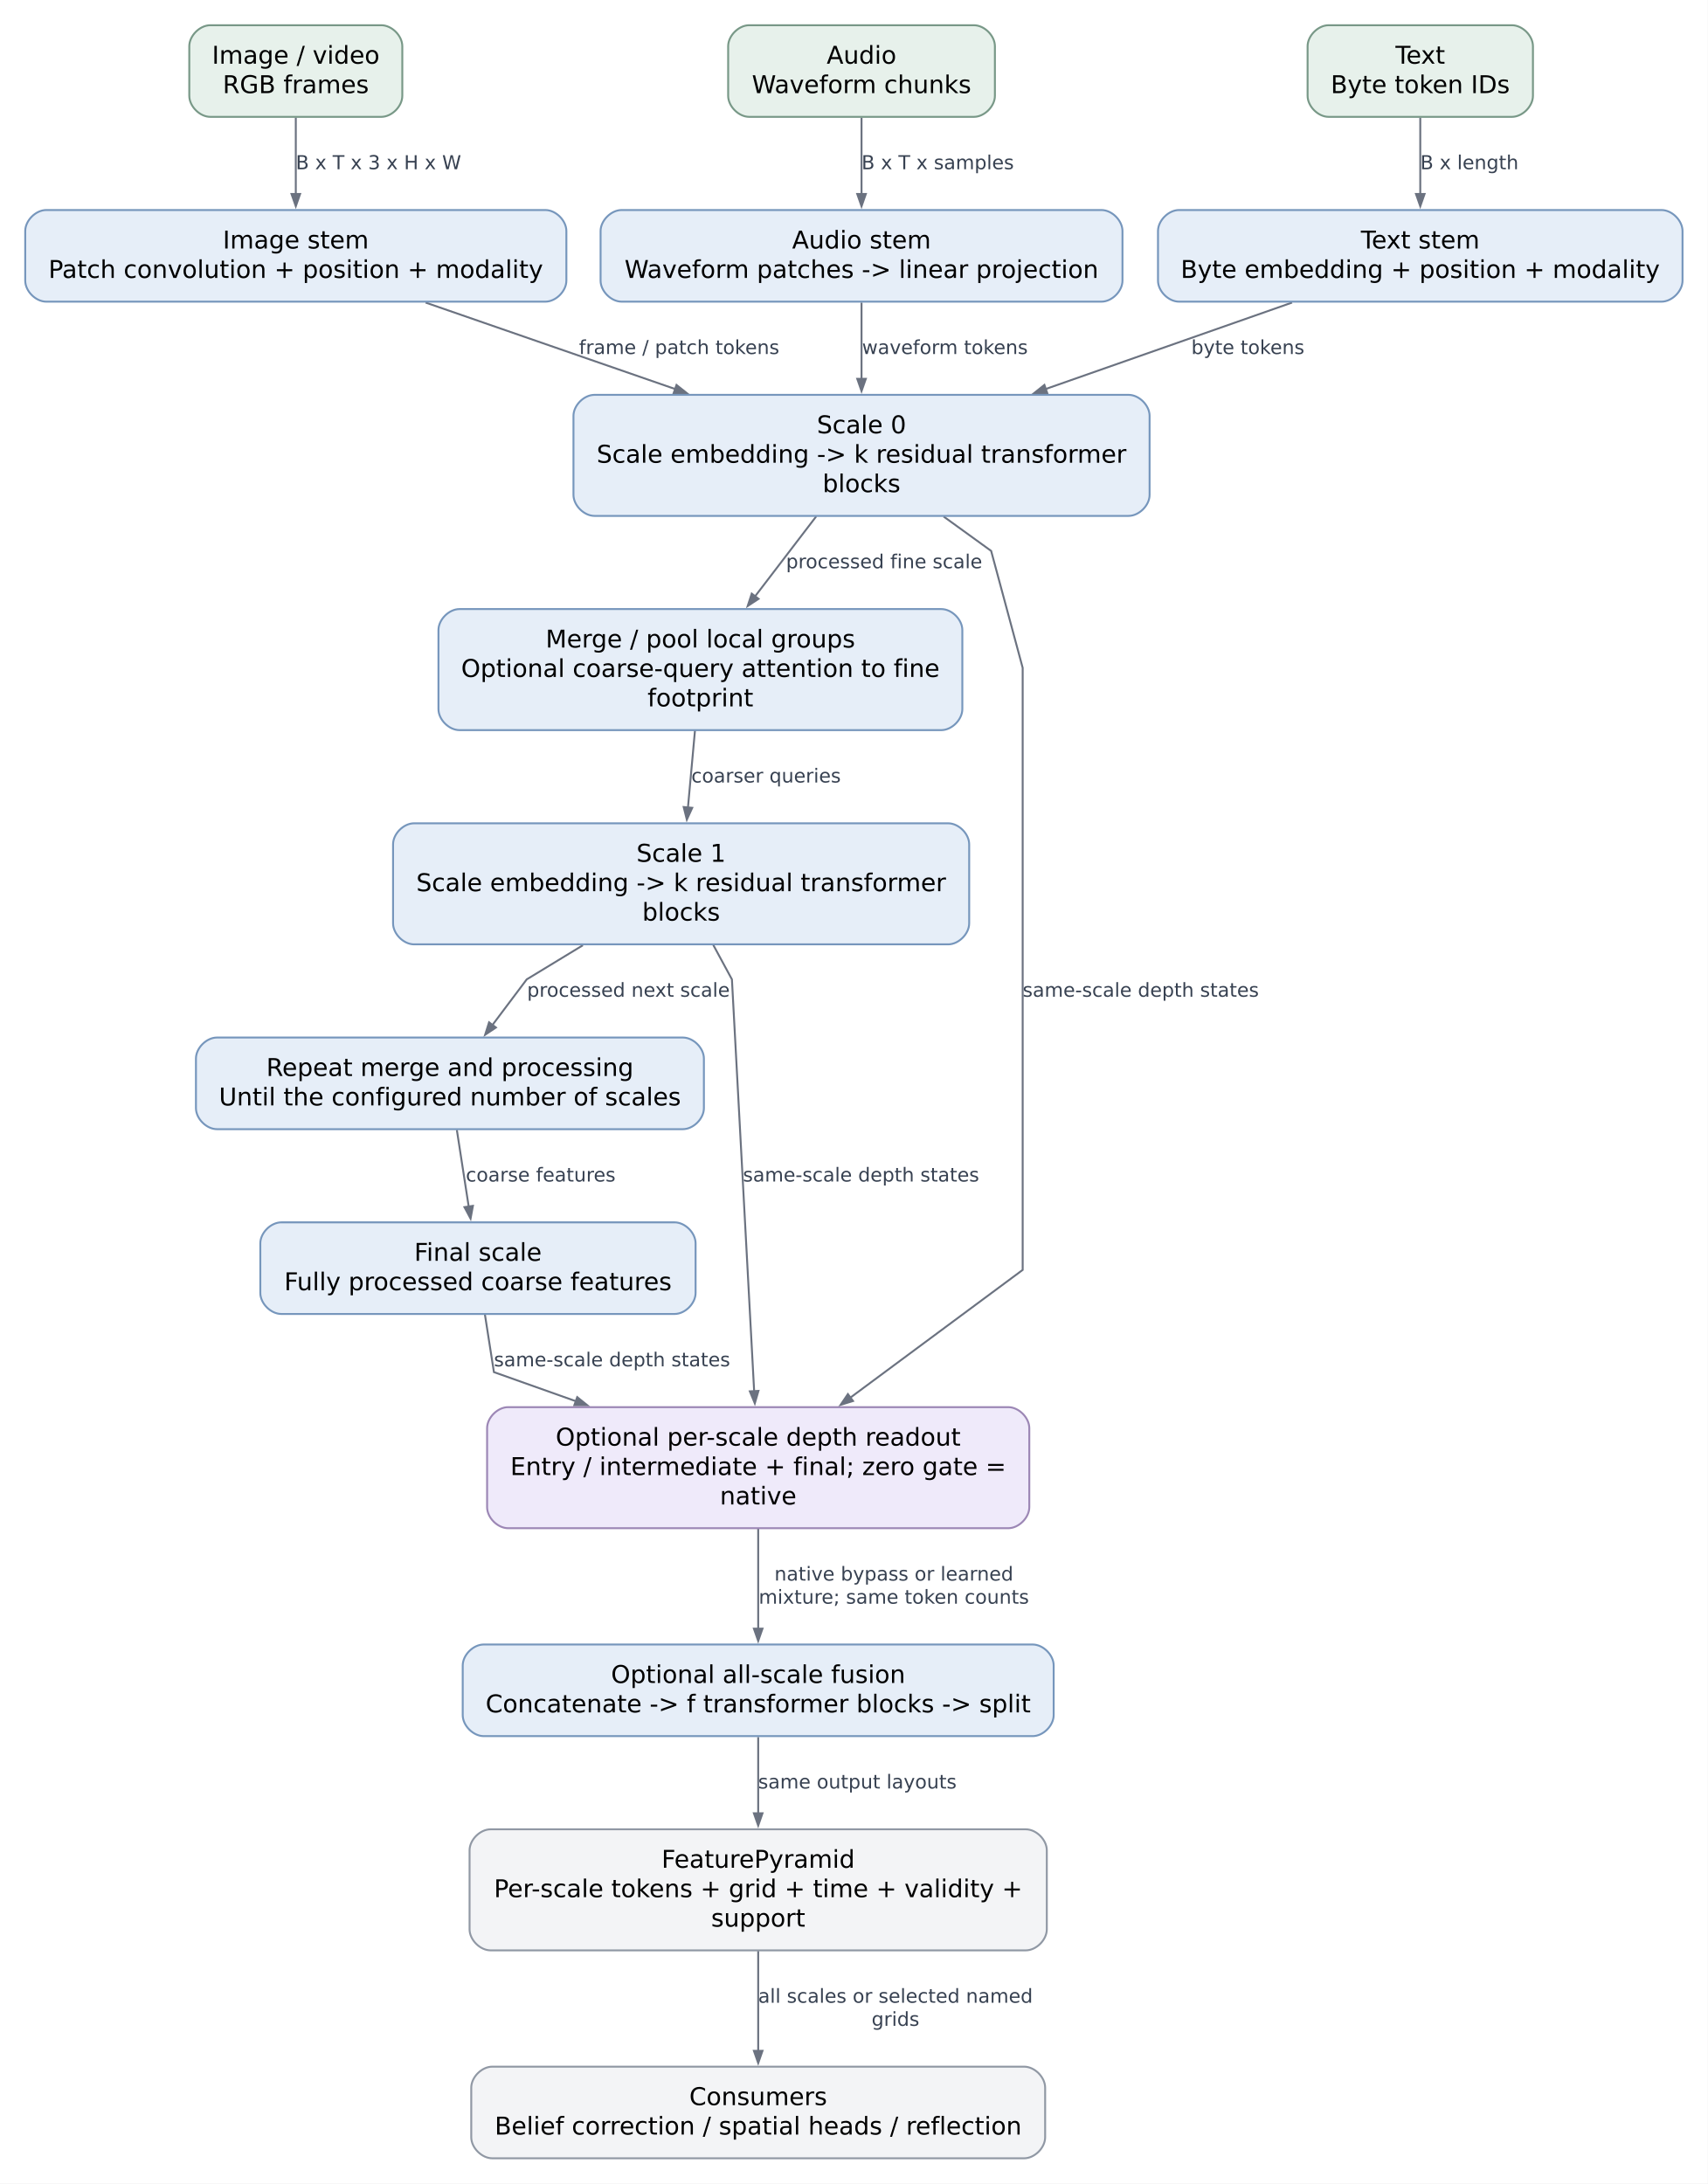
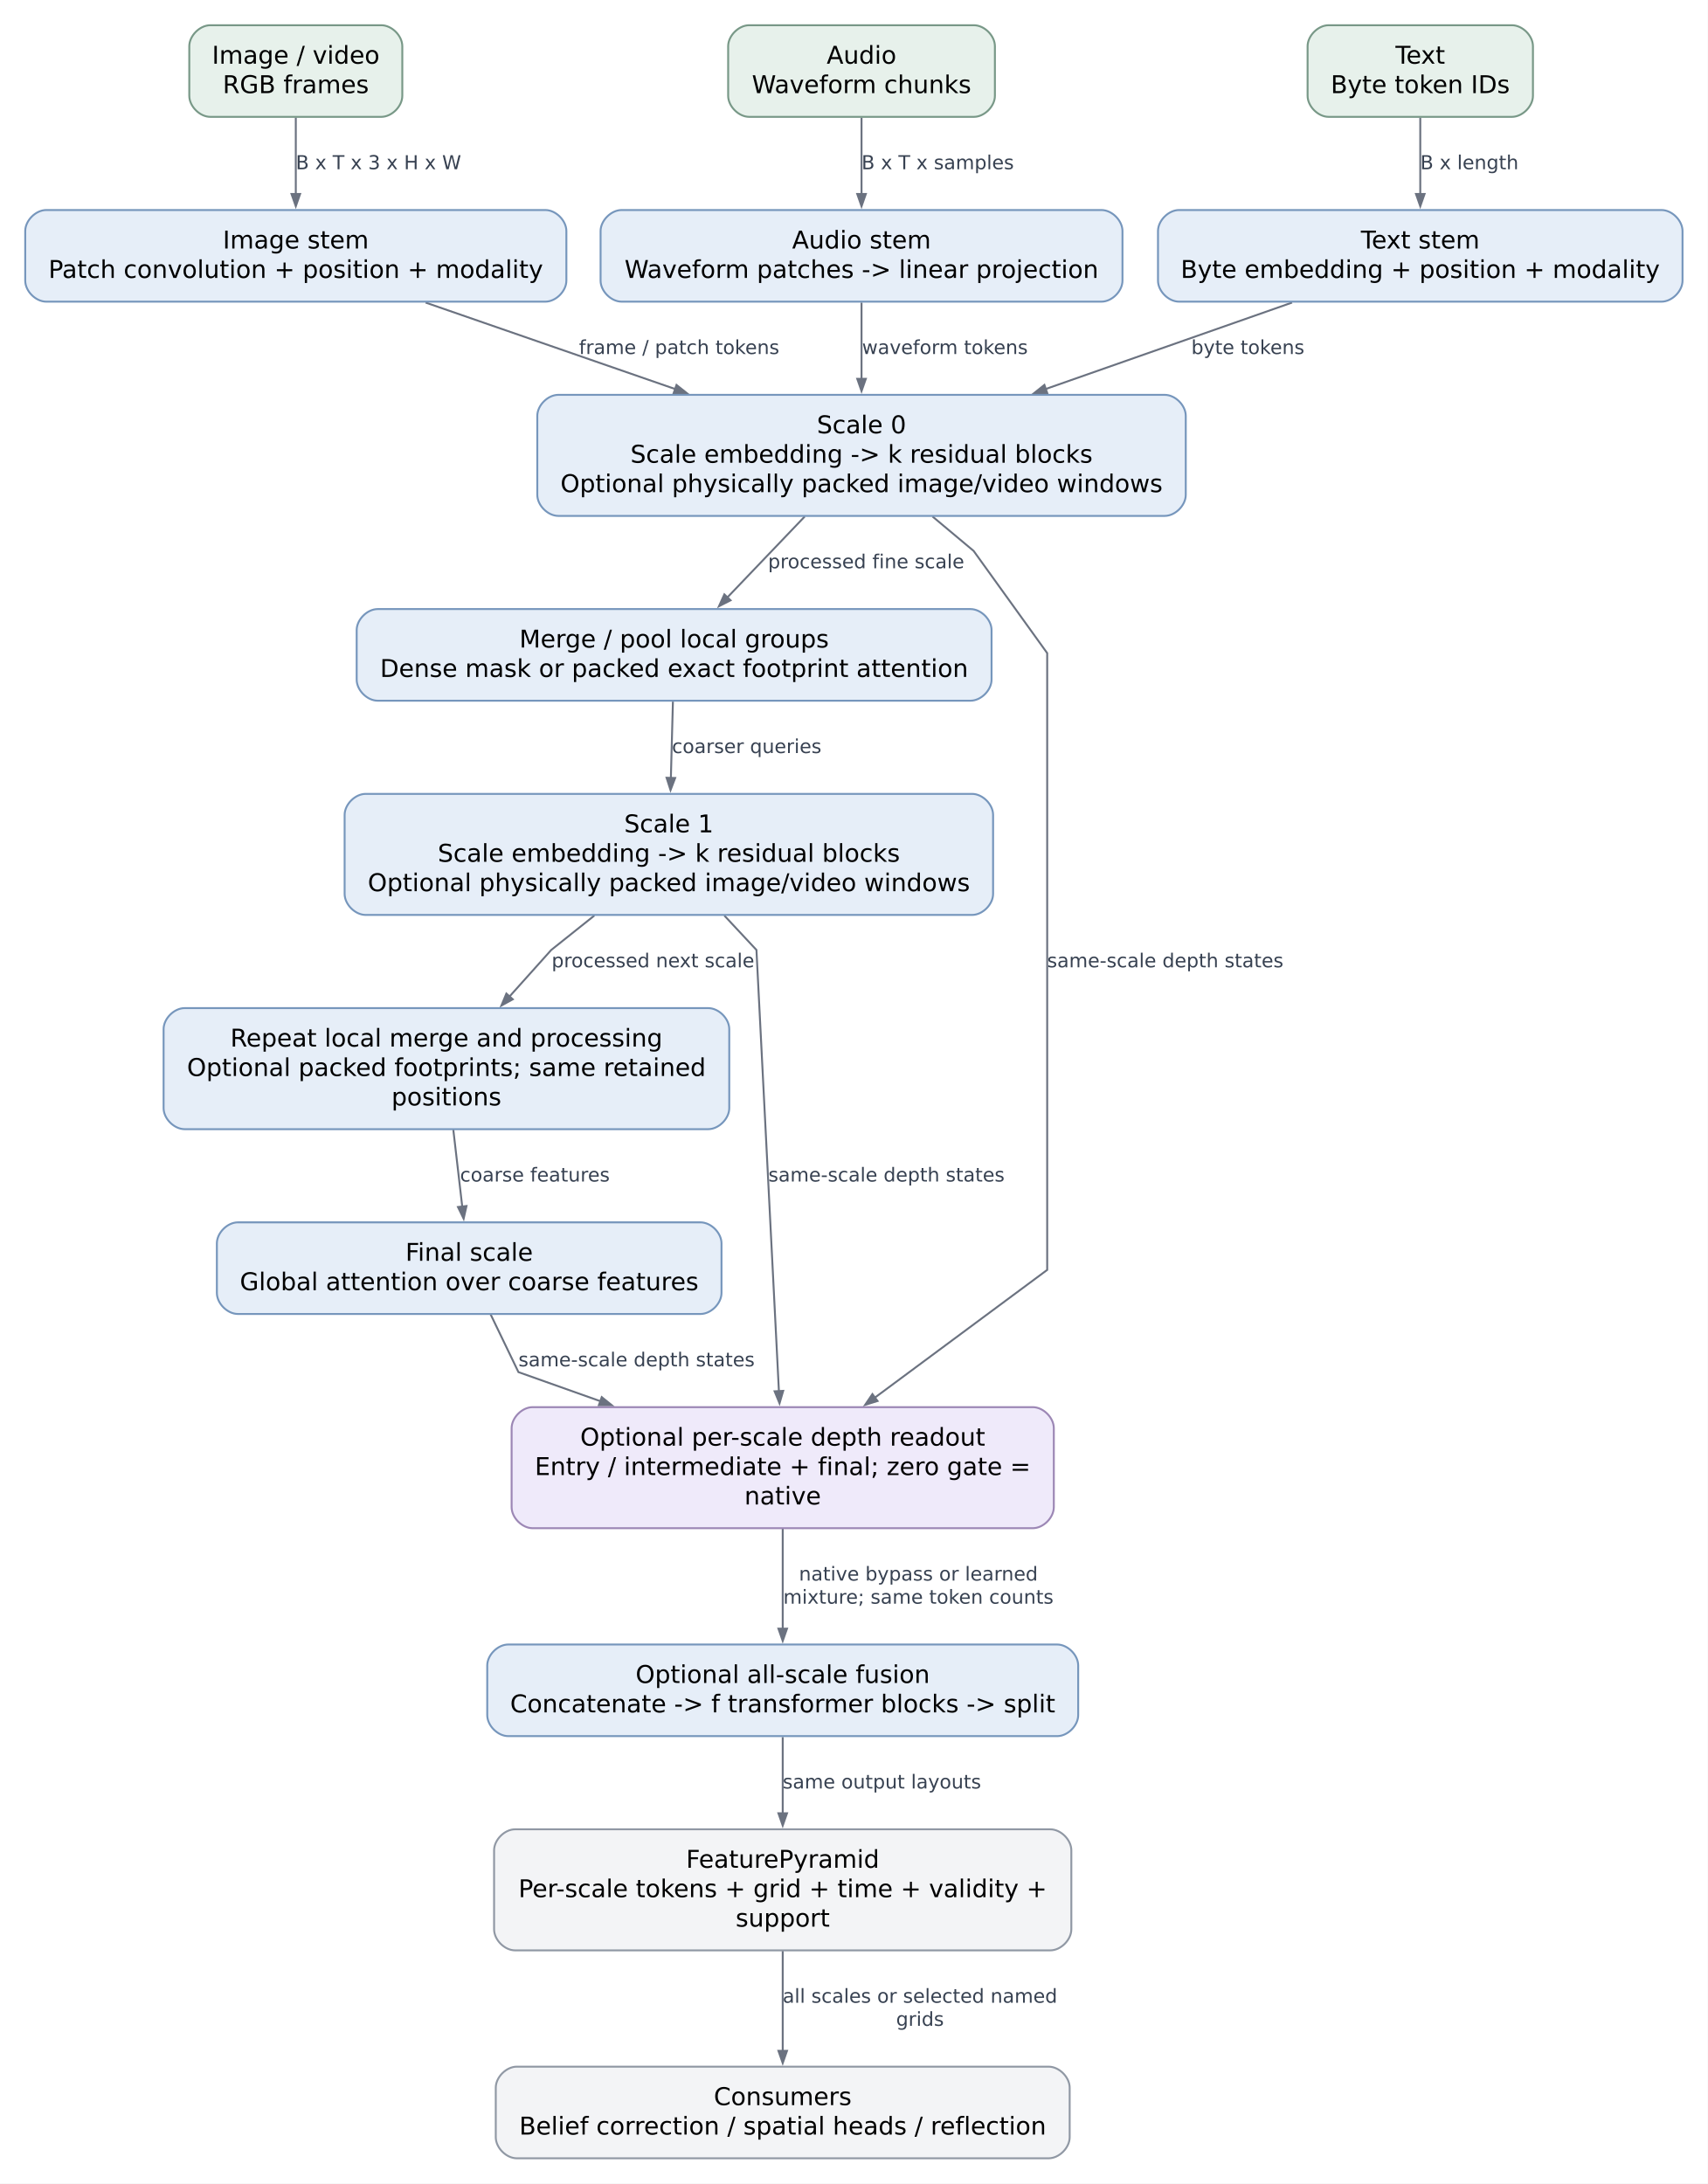
<svg xmlns="http://www.w3.org/2000/svg" width="975pt" height="1247pt" viewBox="0.00 0.00 975.00 1247.00">
  <g id="02-encoders-graph0" class="graph" transform="scale(1 1) rotate(0) translate(14.4 1232.32)">
    <polygon fill="white" stroke="none" points="-14.4,14.4 -14.4,-1232.32 960.61,-1232.32 960.61,14.4 -14.4,14.4" />
    <g id="02-encoders-edge1" class="edge">
      <path fill="none" stroke="#6b7280" stroke-width="1.1" d="M154.48,-1165.17C154.48,-1151.98 154.48,-1135.72 154.48,-1121.46" />
      <polygon fill="#6b7280" stroke="#6b7280" stroke-width="1.1" points="156.93,-1121.56 154.48,-1114.56 152.03,-1121.56 156.93,-1121.56" />
      <text xml:space="preserve" text-anchor="middle" x="201.69" y="-1135.7" font-family="DejaVu Sans" font-size="11.00" fill="#374151">B x T x 3 x H x W</text>
    </g>
    <g id="02-encoders-edge2" class="edge">
      <path fill="none" stroke="#6b7280" stroke-width="1.1" d="M477.48,-1165.17C477.48,-1151.98 477.48,-1135.72 477.48,-1121.46" />
      <polygon fill="#6b7280" stroke="#6b7280" stroke-width="1.1" points="479.93,-1121.56 477.48,-1114.56 475.03,-1121.56 479.93,-1121.56" />
      <text xml:space="preserve" text-anchor="middle" x="520.98" y="-1135.7" font-family="DejaVu Sans" font-size="11.00" fill="#374151">B x T x samples</text>
    </g>
    <g id="02-encoders-edge3" class="edge">
      <path fill="none" stroke="#6b7280" stroke-width="1.1" d="M796.48,-1165.17C796.48,-1151.98 796.48,-1135.72 796.48,-1121.46" />
      <polygon fill="#6b7280" stroke="#6b7280" stroke-width="1.1" points="798.93,-1121.56 796.48,-1114.56 794.03,-1121.56 798.93,-1121.56" />
      <text xml:space="preserve" text-anchor="middle" x="824.53" y="-1135.7" font-family="DejaVu Sans" font-size="11.00" fill="#374151">B x length</text>
    </g>
    <g id="02-encoders-edge4" class="edge">
      <path fill="none" stroke="#6b7280" stroke-width="1.1" d="M228.58,-1059.56C270.84,-1044.92 324.51,-1026.32 371.2,-1010.15" />
      <polygon fill="#6b7280" stroke="#6b7280" stroke-width="1.1" points="371.84,-1012.52 377.65,-1007.91 370.23,-1007.89 371.84,-1012.52" />
      <text xml:space="preserve" text-anchor="middle" x="373.35" y="-1030.18" font-family="DejaVu Sans" font-size="11.00" fill="#374151">frame / patch tokens</text>
    </g>
    <g id="02-encoders-edge5" class="edge">
      <path fill="none" stroke="#6b7280" stroke-width="1.1" d="M477.48,-1059.56C477.48,-1046.62 477.48,-1030.57 477.48,-1015.85" />
      <polygon fill="#6b7280" stroke="#6b7280" stroke-width="1.1" points="479.93,-1016.03 477.48,-1009.03 475.03,-1016.03 479.93,-1016.03" />
      <text xml:space="preserve" text-anchor="middle" x="525.1" y="-1030.18" font-family="DejaVu Sans" font-size="11.00" fill="#374151">waveform tokens</text>
    </g>
    <g id="02-encoders-edge6" class="edge">
      <path fill="none" stroke="#6b7280" stroke-width="1.1" d="M723.29,-1059.56C681.56,-1044.92 628.55,-1026.32 582.44,-1010.15" />
      <polygon fill="#6b7280" stroke="#6b7280" stroke-width="1.1" points="583.5,-1007.92 576.09,-1007.92 581.88,-1012.55 583.5,-1007.92" />
      <text xml:space="preserve" text-anchor="middle" x="698.03" y="-1030.18" font-family="DejaVu Sans" font-size="11.00" fill="#374151">byte tokens</text>
    </g>
    <g id="02-encoders-edge7" class="edge">
-       <path fill="none" stroke="#6b7280" stroke-width="1.1" d="M451.61,-937.48C440.73,-923.26 427.98,-906.59 416.6,-891.7" />
-       <polygon fill="#6b7280" stroke="#6b7280" stroke-width="1.1" points="418.68,-890.39 412.49,-886.32 414.79,-893.37 418.68,-890.39" />
-       <text xml:space="preserve" text-anchor="middle" x="490.37" y="-907.86" font-family="DejaVu Sans" font-size="11.00" fill="#374151">processed fine scale</text>
+       <path fill="none" stroke="#6b7280" stroke-width="1.1" d="M445.08,-937.44C430.98,-922.69 414.55,-905.5 400.7,-891.02" />
+       <polygon fill="#6b7280" stroke="#6b7280" stroke-width="1.1" points="402.7,-889.56 396.09,-886.19 399.16,-892.95 402.7,-889.56" />
+       <text xml:space="preserve" text-anchor="middle" x="480.11" y="-907.86" font-family="DejaVu Sans" font-size="11.00" fill="#374151">processed fine scale</text>
    </g>
    <g id="02-encoders-edge13" class="edge">
-       <path fill="none" stroke="#6b7280" stroke-width="1.1" d="M524.34,-937.4C539.03,-926.77 551.48,-917.76 551.48,-917.76 551.48,-917.76 569.48,-851 569.48,-851 569.48,-851 569.48,-851 569.48,-507.24 569.48,-507.24 514.66,-466.61 471.08,-434.31" />
-       <polygon fill="#6b7280" stroke="#6b7280" stroke-width="1.1" points="472.61,-432.39 465.53,-430.19 469.69,-436.33 472.61,-432.39" />
-       <text xml:space="preserve" text-anchor="middle" x="636.91" y="-663.22" font-family="DejaVu Sans" font-size="11.00" fill="#374151">same-scale depth states</text>
+       <path fill="none" stroke="#6b7280" stroke-width="1.1" d="M518.01,-937.4C530.71,-926.77 541.48,-917.76 541.48,-917.76 541.48,-917.76 583.48,-859.4 583.48,-859.4 583.48,-859.4 583.48,-859.4 583.48,-507.24 583.48,-507.24 528.66,-466.61 485.08,-434.31" />
+       <polygon fill="#6b7280" stroke="#6b7280" stroke-width="1.1" points="486.61,-432.39 479.53,-430.19 483.69,-436.33 486.61,-432.39" />
+       <text xml:space="preserve" text-anchor="middle" x="650.91" y="-680.02" font-family="DejaVu Sans" font-size="11.00" fill="#374151">same-scale depth states</text>
    </g>
    <g id="02-encoders-edge8" class="edge">
-       <path fill="none" stroke="#6b7280" stroke-width="1.1" d="M382.38,-815.16C381.13,-801.45 379.67,-785.47 378.35,-771" />
-       <polygon fill="#6b7280" stroke="#6b7280" stroke-width="1.1" points="380.81,-771.08 377.74,-764.34 375.94,-771.53 380.81,-771.08" />
-       <text xml:space="preserve" text-anchor="middle" x="422.99" y="-785.54" font-family="DejaVu Sans" font-size="11.00" fill="#374151">coarser queries</text>
+       <path fill="none" stroke="#6b7280" stroke-width="1.1" d="M369.79,-831.72C369.44,-818.78 369.01,-802.73 368.62,-788.01" />
+       <polygon fill="#6b7280" stroke="#6b7280" stroke-width="1.1" points="371.07,-788.12 368.43,-781.19 366.17,-788.25 371.07,-788.12" />
+       <text xml:space="preserve" text-anchor="middle" x="411.92" y="-802.34" font-family="DejaVu Sans" font-size="11.00" fill="#374151">coarser queries</text>
    </g>
    <g id="02-encoders-edge9" class="edge">
-       <path fill="none" stroke="#6b7280" stroke-width="1.1" d="M318.39,-692.61C301.01,-682.04 286.32,-673.12 286.32,-673.12 286.32,-673.12 276.77,-660.41 266.59,-646.86" />
-       <polygon fill="#6b7280" stroke="#6b7280" stroke-width="1.1" points="268.74,-645.64 262.58,-641.52 264.82,-648.59 268.74,-645.64" />
-       <text xml:space="preserve" text-anchor="middle" x="344.4" y="-663.22" font-family="DejaVu Sans" font-size="11.00" fill="#374151">processed next scale</text>
+       <path fill="none" stroke="#6b7280" stroke-width="1.1" d="M324.94,-709.56C311.62,-698.93 300.32,-689.92 300.32,-689.92 300.32,-689.92 289.04,-677.34 276.28,-663.1" />
+       <polygon fill="#6b7280" stroke="#6b7280" stroke-width="1.1" points="278.36,-661.75 271.86,-658.17 274.71,-665.02 278.36,-661.75" />
+       <text xml:space="preserve" text-anchor="middle" x="358.4" y="-680.02" font-family="DejaVu Sans" font-size="11.00" fill="#374151">processed next scale</text>
    </g>
    <g id="02-encoders-edge14" class="edge">
-       <path fill="none" stroke="#6b7280" stroke-width="1.1" d="M392.84,-692.76C398.6,-682.13 403.48,-673.12 403.48,-673.12 403.48,-673.12 411.97,-515.92 416.17,-438.02" />
-       <polygon fill="#6b7280" stroke="#6b7280" stroke-width="1.1" points="418.62,-438.17 416.55,-431.05 413.72,-437.9 418.62,-438.17" />
-       <text xml:space="preserve" text-anchor="middle" x="477.21" y="-557.7" font-family="DejaVu Sans" font-size="11.00" fill="#374151">same-scale depth states</text>
+       <path fill="none" stroke="#6b7280" stroke-width="1.1" d="M399.14,-709.56C409.07,-698.93 417.48,-689.92 417.48,-689.92 417.48,-689.92 426.15,-519.59 430.31,-437.96" />
+       <polygon fill="#6b7280" stroke="#6b7280" stroke-width="1.1" points="432.75,-438.18 430.66,-431.06 427.85,-437.93 432.75,-438.18" />
+       <text xml:space="preserve" text-anchor="middle" x="491.72" y="-557.7" font-family="DejaVu Sans" font-size="11.00" fill="#374151">same-scale depth states</text>
    </g>
    <g id="02-encoders-edge10" class="edge">
-       <path fill="none" stroke="#6b7280" stroke-width="1.1" d="M246.43,-587.17C248.49,-573.86 251.03,-557.41 253.25,-543.06" />
-       <polygon fill="#6b7280" stroke="#6b7280" stroke-width="1.1" points="255.61,-543.83 254.26,-536.54 250.77,-543.08 255.61,-543.83" />
-       <text xml:space="preserve" text-anchor="middle" x="294.3" y="-557.7" font-family="DejaVu Sans" font-size="11.00" fill="#374151">coarse features</text>
+       <path fill="none" stroke="#6b7280" stroke-width="1.1" d="M244.41,-587.28C246.03,-573.32 247.91,-557.18 249.53,-543.21" />
+       <polygon fill="#6b7280" stroke="#6b7280" stroke-width="1.1" points="251.94,-543.72 250.31,-536.48 247.07,-543.15 251.94,-543.72" />
+       <text xml:space="preserve" text-anchor="middle" x="291" y="-557.7" font-family="DejaVu Sans" font-size="11.00" fill="#374151">coarse features</text>
    </g>
    <g id="02-encoders-edge15" class="edge">
-       <path fill="none" stroke="#6b7280" stroke-width="1.1" d="M262.45,-481.81C264.91,-466.09 267.6,-448.88 267.6,-448.88 267.6,-448.88 288.43,-441.49 314.61,-432.19" />
-       <polygon fill="#6b7280" stroke="#6b7280" stroke-width="1.1" points="315.15,-434.6 320.93,-429.95 313.51,-429.98 315.15,-434.6" />
-       <text xml:space="preserve" text-anchor="middle" x="335.04" y="-452.18" font-family="DejaVu Sans" font-size="11.00" fill="#374151">same-scale depth states</text>
+       <path fill="none" stroke="#6b7280" stroke-width="1.1" d="M265.73,-481.81C273.31,-466.09 281.6,-448.88 281.6,-448.88 281.6,-448.88 302.43,-441.49 328.61,-432.19" />
+       <polygon fill="#6b7280" stroke="#6b7280" stroke-width="1.1" points="329.15,-434.6 334.93,-429.95 327.51,-429.98 329.15,-434.6" />
+       <text xml:space="preserve" text-anchor="middle" x="349.04" y="-452.18" font-family="DejaVu Sans" font-size="11.00" fill="#374151">same-scale depth states</text>
    </g>
    <g id="02-encoders-edge16" class="edge">
-       <path fill="none" stroke="#6b7280" stroke-width="1.1" d="M418.48,-359.46C418.48,-341.67 418.48,-319.93 418.48,-302.13" />
-       <polygon fill="#6b7280" stroke="#6b7280" stroke-width="1.1" points="420.93,-302.41 418.48,-295.41 416.03,-302.41 420.93,-302.41" />
-       <text xml:space="preserve" text-anchor="middle" x="495.94" y="-329.86" font-family="DejaVu Sans" font-size="11.00" fill="#374151">native bypass or learned</text>
-       <text xml:space="preserve" text-anchor="middle" x="495.94" y="-316.66" font-family="DejaVu Sans" font-size="11.00" fill="#374151">mixture; same token counts</text>
+       <path fill="none" stroke="#6b7280" stroke-width="1.1" d="M432.48,-359.46C432.48,-341.67 432.48,-319.93 432.48,-302.13" />
+       <polygon fill="#6b7280" stroke="#6b7280" stroke-width="1.1" points="434.93,-302.41 432.48,-295.41 430.03,-302.41 434.93,-302.41" />
+       <text xml:space="preserve" text-anchor="middle" x="509.94" y="-329.86" font-family="DejaVu Sans" font-size="11.00" fill="#374151">native bypass or learned</text>
+       <text xml:space="preserve" text-anchor="middle" x="509.94" y="-316.66" font-family="DejaVu Sans" font-size="11.00" fill="#374151">mixture; same token counts</text>
    </g>
    <g id="02-encoders-edge11" class="edge">
-       <path fill="none" stroke="#6b7280" stroke-width="1.1" d="M418.48,-240.52C418.48,-227.58 418.48,-211.53 418.48,-196.81" />
-       <polygon fill="#6b7280" stroke="#6b7280" stroke-width="1.1" points="420.93,-196.99 418.48,-189.99 416.03,-196.99 420.93,-196.99" />
-       <text xml:space="preserve" text-anchor="middle" x="475.12" y="-211.14" font-family="DejaVu Sans" font-size="11.00" fill="#374151">same output layouts</text>
+       <path fill="none" stroke="#6b7280" stroke-width="1.1" d="M432.48,-240.52C432.48,-227.58 432.48,-211.53 432.48,-196.81" />
+       <polygon fill="#6b7280" stroke="#6b7280" stroke-width="1.1" points="434.93,-196.99 432.48,-189.99 430.03,-196.99 434.93,-196.99" />
+       <text xml:space="preserve" text-anchor="middle" x="489.12" y="-211.14" font-family="DejaVu Sans" font-size="11.00" fill="#374151">same output layouts</text>
    </g>
    <g id="02-encoders-edge12" class="edge">
-       <path fill="none" stroke="#6b7280" stroke-width="1.1" d="M418.48,-118.42C418.48,-100.63 418.48,-78.89 418.48,-61.09" />
-       <polygon fill="#6b7280" stroke="#6b7280" stroke-width="1.1" points="420.93,-61.37 418.48,-54.37 416.03,-61.37 420.93,-61.37" />
-       <text xml:space="preserve" text-anchor="middle" x="496.87" y="-88.82" font-family="DejaVu Sans" font-size="11.00" fill="#374151">all scales or selected named</text>
-       <text xml:space="preserve" text-anchor="middle" x="496.87" y="-75.62" font-family="DejaVu Sans" font-size="11.00" fill="#374151">grids</text>
+       <path fill="none" stroke="#6b7280" stroke-width="1.1" d="M432.48,-118.42C432.48,-100.63 432.48,-78.89 432.48,-61.09" />
+       <polygon fill="#6b7280" stroke="#6b7280" stroke-width="1.1" points="434.93,-61.37 432.48,-54.37 430.03,-61.37 434.93,-61.37" />
+       <text xml:space="preserve" text-anchor="middle" x="510.87" y="-88.82" font-family="DejaVu Sans" font-size="11.00" fill="#374151">all scales or selected named</text>
+       <text xml:space="preserve" text-anchor="middle" x="510.87" y="-75.62" font-family="DejaVu Sans" font-size="11.00" fill="#374151">grids</text>
    </g>
    <g id="02-encoders-node1" class="node">
      <path fill="#e7f1eb" stroke="#789887" stroke-width="1.1" d="M203.29,-1217.92C203.29,-1217.92 105.67,-1217.92 105.67,-1217.92 99.67,-1217.92 93.67,-1211.92 93.67,-1205.92 93.67,-1205.92 93.67,-1177.6 93.67,-1177.6 93.67,-1171.6 99.67,-1165.6 105.67,-1165.6 105.67,-1165.6 203.29,-1165.6 203.29,-1165.6 209.29,-1165.6 215.29,-1171.6 215.29,-1177.6 215.29,-1177.6 215.29,-1205.92 215.29,-1205.92 215.29,-1211.92 209.29,-1217.92 203.29,-1217.92" />
      <text xml:space="preserve" text-anchor="middle" x="154.48" y="-1195.96" font-family="DejaVu Sans" font-size="14.00">Image / video</text>
      <text xml:space="preserve" text-anchor="middle" x="154.48" y="-1179.16" font-family="DejaVu Sans" font-size="14.00">RGB frames</text>
    </g>
    <g id="02-encoders-node2" class="node">
      <path fill="#e7f1eb" stroke="#789887" stroke-width="1.1" d="M541.63,-1217.92C541.63,-1217.92 413.33,-1217.92 413.33,-1217.92 407.33,-1217.92 401.33,-1211.92 401.33,-1205.92 401.33,-1205.92 401.33,-1177.6 401.33,-1177.6 401.33,-1171.6 407.33,-1165.6 413.33,-1165.6 413.33,-1165.6 541.63,-1165.6 541.63,-1165.6 547.63,-1165.6 553.63,-1171.6 553.63,-1177.6 553.63,-1177.6 553.63,-1205.92 553.63,-1205.92 553.63,-1211.92 547.63,-1217.92 541.63,-1217.92" />
      <text xml:space="preserve" text-anchor="middle" x="477.48" y="-1195.96" font-family="DejaVu Sans" font-size="14.00">Audio</text>
      <text xml:space="preserve" text-anchor="middle" x="477.48" y="-1179.16" font-family="DejaVu Sans" font-size="14.00">Waveform chunks</text>
    </g>
    <g id="02-encoders-node3" class="node">
      <path fill="#e7f1eb" stroke="#789887" stroke-width="1.1" d="M848.81,-1217.92C848.81,-1217.92 744.15,-1217.92 744.15,-1217.92 738.15,-1217.92 732.15,-1211.92 732.15,-1205.92 732.15,-1205.92 732.15,-1177.6 732.15,-1177.6 732.15,-1171.6 738.15,-1165.6 744.15,-1165.6 744.15,-1165.6 848.81,-1165.6 848.81,-1165.6 854.81,-1165.6 860.81,-1171.6 860.81,-1177.6 860.81,-1177.6 860.81,-1205.92 860.81,-1205.92 860.81,-1211.92 854.81,-1217.92 848.81,-1217.92" />
      <text xml:space="preserve" text-anchor="middle" x="796.48" y="-1195.96" font-family="DejaVu Sans" font-size="14.00">Text</text>
      <text xml:space="preserve" text-anchor="middle" x="796.48" y="-1179.16" font-family="DejaVu Sans" font-size="14.00">Byte token IDs</text>
    </g>
    <g id="02-encoders-node4" class="node">
      <path fill="#e6eef8" stroke="#7696bc" stroke-width="1.1" d="M296.96,-1112.4C296.96,-1112.4 12,-1112.4 12,-1112.4 6,-1112.4 0,-1106.4 0,-1100.4 0,-1100.4 0,-1072.08 0,-1072.08 0,-1066.08 6,-1060.08 12,-1060.08 12,-1060.08 296.96,-1060.08 296.96,-1060.08 302.96,-1060.08 308.96,-1066.08 308.96,-1072.08 308.96,-1072.08 308.96,-1100.4 308.96,-1100.4 308.96,-1106.4 302.96,-1112.4 296.96,-1112.4" />
      <text xml:space="preserve" text-anchor="middle" x="154.48" y="-1090.44" font-family="DejaVu Sans" font-size="14.00">Image stem</text>
      <text xml:space="preserve" text-anchor="middle" x="154.48" y="-1073.64" font-family="DejaVu Sans" font-size="14.00">Patch convolution + position + modality</text>
    </g>
    <g id="02-encoders-node5" class="node">
      <path fill="#e6eef8" stroke="#7696bc" stroke-width="1.1" d="M614.46,-1112.4C614.46,-1112.4 340.49,-1112.4 340.49,-1112.4 334.49,-1112.4 328.49,-1106.4 328.49,-1100.4 328.49,-1100.4 328.49,-1072.08 328.49,-1072.08 328.49,-1066.08 334.49,-1060.08 340.49,-1060.08 340.49,-1060.08 614.46,-1060.08 614.46,-1060.08 620.46,-1060.08 626.46,-1066.08 626.46,-1072.08 626.46,-1072.08 626.46,-1100.4 626.46,-1100.4 626.46,-1106.4 620.46,-1112.4 614.46,-1112.4" />
      <text xml:space="preserve" text-anchor="middle" x="477.48" y="-1090.44" font-family="DejaVu Sans" font-size="14.00">Audio stem</text>
      <text xml:space="preserve" text-anchor="middle" x="477.48" y="-1073.64" font-family="DejaVu Sans" font-size="14.00">Waveform patches -&gt; linear projection</text>
    </g>
    <g id="02-encoders-node6" class="node">
      <path fill="#e6eef8" stroke="#7696bc" stroke-width="1.1" d="M934.21,-1112.4C934.21,-1112.4 658.74,-1112.4 658.74,-1112.4 652.74,-1112.4 646.74,-1106.4 646.74,-1100.4 646.74,-1100.4 646.74,-1072.08 646.74,-1072.08 646.74,-1066.08 652.74,-1060.08 658.74,-1060.08 658.74,-1060.08 934.21,-1060.08 934.21,-1060.08 940.21,-1060.08 946.21,-1066.08 946.21,-1072.08 946.21,-1072.08 946.21,-1100.4 946.21,-1100.4 946.21,-1106.4 940.21,-1112.4 934.21,-1112.4" />
      <text xml:space="preserve" text-anchor="middle" x="796.48" y="-1090.44" font-family="DejaVu Sans" font-size="14.00">Text stem</text>
      <text xml:space="preserve" text-anchor="middle" x="796.48" y="-1073.64" font-family="DejaVu Sans" font-size="14.00">Byte embedding + position + modality</text>
    </g>
    <g id="02-encoders-node7" class="node">
-       <path fill="#e6eef8" stroke="#7696bc" stroke-width="1.1" d="M629.94,-1006.88C629.94,-1006.88 325.01,-1006.88 325.01,-1006.88 319.01,-1006.88 313.01,-1000.88 313.01,-994.88 313.01,-994.88 313.01,-949.76 313.01,-949.76 313.01,-943.76 319.01,-937.76 325.01,-937.76 325.01,-937.76 629.94,-937.76 629.94,-937.76 635.94,-937.76 641.94,-943.76 641.94,-949.76 641.94,-949.76 641.94,-994.88 641.94,-994.88 641.94,-1000.88 635.94,-1006.88 629.94,-1006.88" />
+       <path fill="#e6eef8" stroke="#7696bc" stroke-width="1.1" d="M650.59,-1006.88C650.59,-1006.88 304.36,-1006.88 304.36,-1006.88 298.36,-1006.88 292.36,-1000.88 292.36,-994.88 292.36,-994.88 292.36,-949.76 292.36,-949.76 292.36,-943.76 298.36,-937.76 304.36,-937.76 304.36,-937.76 650.59,-937.76 650.59,-937.76 656.59,-937.76 662.59,-943.76 662.59,-949.76 662.59,-949.76 662.59,-994.88 662.59,-994.88 662.59,-1000.88 656.59,-1006.88 650.59,-1006.88" />
      <text xml:space="preserve" text-anchor="middle" x="477.48" y="-984.92" font-family="DejaVu Sans" font-size="14.00">Scale 0</text>
-       <text xml:space="preserve" text-anchor="middle" x="477.48" y="-968.12" font-family="DejaVu Sans" font-size="14.00">Scale embedding -&gt; k residual transformer</text>
-       <text xml:space="preserve" text-anchor="middle" x="477.48" y="-951.32" font-family="DejaVu Sans" font-size="14.00">blocks</text>
+       <text xml:space="preserve" text-anchor="middle" x="477.48" y="-968.12" font-family="DejaVu Sans" font-size="14.00">Scale embedding -&gt; k residual blocks</text>
+       <text xml:space="preserve" text-anchor="middle" x="477.48" y="-951.32" font-family="DejaVu Sans" font-size="14.00">Optional physically packed image/video windows</text>
    </g>
    <g id="02-encoders-node8" class="node">
-       <path fill="#e6eef8" stroke="#7696bc" stroke-width="1.1" d="M523.03,-884.56C523.03,-884.56 247.93,-884.56 247.93,-884.56 241.93,-884.56 235.93,-878.56 235.93,-872.56 235.93,-872.56 235.93,-827.44 235.93,-827.44 235.93,-821.44 241.93,-815.44 247.93,-815.44 247.93,-815.44 523.03,-815.44 523.03,-815.44 529.03,-815.44 535.03,-821.44 535.03,-827.44 535.03,-827.44 535.03,-872.56 535.03,-872.56 535.03,-878.56 529.03,-884.56 523.03,-884.56" />
-       <text xml:space="preserve" text-anchor="middle" x="385.48" y="-862.6" font-family="DejaVu Sans" font-size="14.00">Merge / pool local groups</text>
-       <text xml:space="preserve" text-anchor="middle" x="385.48" y="-845.8" font-family="DejaVu Sans" font-size="14.00">Optional coarse-query attention to fine</text>
-       <text xml:space="preserve" text-anchor="middle" x="385.48" y="-829" font-family="DejaVu Sans" font-size="14.00">footprint</text>
+       <path fill="#e6eef8" stroke="#7696bc" stroke-width="1.1" d="M539.71,-884.56C539.71,-884.56 201.24,-884.56 201.24,-884.56 195.24,-884.56 189.24,-878.56 189.24,-872.56 189.24,-872.56 189.24,-844.24 189.24,-844.24 189.24,-838.24 195.24,-832.24 201.24,-832.24 201.24,-832.24 539.71,-832.24 539.71,-832.24 545.71,-832.24 551.71,-838.24 551.71,-844.24 551.71,-844.24 551.71,-872.56 551.71,-872.56 551.71,-878.56 545.71,-884.56 539.71,-884.56" />
+       <text xml:space="preserve" text-anchor="middle" x="370.48" y="-862.6" font-family="DejaVu Sans" font-size="14.00">Merge / pool local groups</text>
+       <text xml:space="preserve" text-anchor="middle" x="370.48" y="-845.8" font-family="DejaVu Sans" font-size="14.00">Dense mask or packed exact footprint attention</text>
    </g>
    <g id="02-encoders-node9" class="node">
-       <path fill="#e6eef8" stroke="#7696bc" stroke-width="1.1" d="M526.94,-762.24C526.94,-762.24 222.01,-762.24 222.01,-762.24 216.01,-762.24 210.01,-756.24 210.01,-750.24 210.01,-750.24 210.01,-705.12 210.01,-705.12 210.01,-699.12 216.01,-693.12 222.01,-693.12 222.01,-693.12 526.94,-693.12 526.94,-693.12 532.94,-693.12 538.94,-699.12 538.94,-705.12 538.94,-705.12 538.94,-750.24 538.94,-750.24 538.94,-756.24 532.94,-762.24 526.94,-762.24" />
-       <text xml:space="preserve" text-anchor="middle" x="374.48" y="-740.28" font-family="DejaVu Sans" font-size="14.00">Scale 1</text>
-       <text xml:space="preserve" text-anchor="middle" x="374.48" y="-723.48" font-family="DejaVu Sans" font-size="14.00">Scale embedding -&gt; k residual transformer</text>
-       <text xml:space="preserve" text-anchor="middle" x="374.48" y="-706.68" font-family="DejaVu Sans" font-size="14.00">blocks</text>
+       <path fill="#e6eef8" stroke="#7696bc" stroke-width="1.1" d="M540.59,-779.04C540.59,-779.04 194.36,-779.04 194.36,-779.04 188.36,-779.04 182.36,-773.04 182.36,-767.04 182.36,-767.04 182.36,-721.92 182.36,-721.92 182.36,-715.92 188.36,-709.92 194.36,-709.92 194.36,-709.92 540.59,-709.92 540.59,-709.92 546.59,-709.92 552.59,-715.92 552.59,-721.92 552.59,-721.92 552.59,-767.04 552.59,-767.04 552.59,-773.04 546.59,-779.04 540.59,-779.04" />
+       <text xml:space="preserve" text-anchor="middle" x="367.48" y="-757.08" font-family="DejaVu Sans" font-size="14.00">Scale 1</text>
+       <text xml:space="preserve" text-anchor="middle" x="367.48" y="-740.28" font-family="DejaVu Sans" font-size="14.00">Scale embedding -&gt; k residual blocks</text>
+       <text xml:space="preserve" text-anchor="middle" x="367.48" y="-723.48" font-family="DejaVu Sans" font-size="14.00">Optional physically packed image/video windows</text>
    </g>
    <g id="02-encoders-node10" class="node">
-       <path fill="#e6eef8" stroke="#7696bc" stroke-width="1.1" d="M375.48,-639.92C375.48,-639.92 109.47,-639.92 109.47,-639.92 103.47,-639.92 97.47,-633.92 97.47,-627.92 97.47,-627.92 97.47,-599.6 97.47,-599.6 97.47,-593.6 103.47,-587.6 109.47,-587.6 109.47,-587.6 375.48,-587.6 375.48,-587.6 381.48,-587.6 387.48,-593.6 387.48,-599.6 387.48,-599.6 387.48,-627.92 387.48,-627.92 387.48,-633.92 381.48,-639.92 375.48,-639.92" />
-       <text xml:space="preserve" text-anchor="middle" x="242.48" y="-617.96" font-family="DejaVu Sans" font-size="14.00">Repeat merge and processing</text>
-       <text xml:space="preserve" text-anchor="middle" x="242.48" y="-601.16" font-family="DejaVu Sans" font-size="14.00">Until the configured number of scales</text>
+       <path fill="#e6eef8" stroke="#7696bc" stroke-width="1.1" d="M389.96,-656.72C389.96,-656.72 91,-656.72 91,-656.72 85,-656.72 79,-650.72 79,-644.72 79,-644.72 79,-599.6 79,-599.6 79,-593.6 85,-587.6 91,-587.6 91,-587.6 389.96,-587.6 389.96,-587.6 395.96,-587.6 401.96,-593.6 401.96,-599.6 401.96,-599.6 401.96,-644.72 401.96,-644.72 401.96,-650.72 395.96,-656.72 389.96,-656.72" />
+       <text xml:space="preserve" text-anchor="middle" x="240.48" y="-634.76" font-family="DejaVu Sans" font-size="14.00">Repeat local merge and processing</text>
+       <text xml:space="preserve" text-anchor="middle" x="240.48" y="-617.96" font-family="DejaVu Sans" font-size="14.00">Optional packed footprints; same retained</text>
+       <text xml:space="preserve" text-anchor="middle" x="240.48" y="-601.16" font-family="DejaVu Sans" font-size="14.00">positions</text>
    </g>
    <g id="02-encoders-node11" class="node">
-       <path fill="#e6eef8" stroke="#7696bc" stroke-width="1.1" d="M370.74,-534.4C370.74,-534.4 146.22,-534.4 146.22,-534.4 140.22,-534.4 134.22,-528.4 134.22,-522.4 134.22,-522.4 134.22,-494.08 134.22,-494.08 134.22,-488.08 140.22,-482.08 146.22,-482.08 146.22,-482.08 370.74,-482.08 370.74,-482.08 376.74,-482.08 382.74,-488.08 382.74,-494.08 382.74,-494.08 382.74,-522.4 382.74,-522.4 382.74,-528.4 376.74,-534.4 370.74,-534.4" />
-       <text xml:space="preserve" text-anchor="middle" x="258.48" y="-512.44" font-family="DejaVu Sans" font-size="14.00">Final scale</text>
-       <text xml:space="preserve" text-anchor="middle" x="258.48" y="-495.64" font-family="DejaVu Sans" font-size="14.00">Fully processed coarse features</text>
+       <path fill="#e6eef8" stroke="#7696bc" stroke-width="1.1" d="M385.53,-534.4C385.53,-534.4 121.42,-534.4 121.42,-534.4 115.42,-534.4 109.42,-528.4 109.42,-522.4 109.42,-522.4 109.42,-494.08 109.42,-494.08 109.42,-488.08 115.42,-482.08 121.42,-482.08 121.42,-482.08 385.53,-482.08 385.53,-482.08 391.53,-482.08 397.53,-488.08 397.53,-494.08 397.53,-494.08 397.53,-522.4 397.53,-522.4 397.53,-528.4 391.53,-534.4 385.53,-534.4" />
+       <text xml:space="preserve" text-anchor="middle" x="253.48" y="-512.44" font-family="DejaVu Sans" font-size="14.00">Final scale</text>
+       <text xml:space="preserve" text-anchor="middle" x="253.48" y="-495.64" font-family="DejaVu Sans" font-size="14.00">Global attention over coarse features</text>
    </g>
    <g id="02-encoders-node12" class="node">
-       <path fill="#efeafa" stroke="#9c87b5" stroke-width="1.1" d="M561.26,-428.88C561.26,-428.88 275.7,-428.88 275.7,-428.88 269.7,-428.88 263.7,-422.88 263.7,-416.88 263.7,-416.88 263.7,-371.76 263.7,-371.76 263.7,-365.76 269.7,-359.76 275.7,-359.76 275.7,-359.76 561.26,-359.76 561.26,-359.76 567.26,-359.76 573.26,-365.76 573.26,-371.76 573.26,-371.76 573.26,-416.88 573.26,-416.88 573.26,-422.88 567.26,-428.88 561.26,-428.88" />
-       <text xml:space="preserve" text-anchor="middle" x="418.48" y="-406.92" font-family="DejaVu Sans" font-size="14.00">Optional per-scale depth readout</text>
-       <text xml:space="preserve" text-anchor="middle" x="418.48" y="-390.12" font-family="DejaVu Sans" font-size="14.00">Entry / intermediate + final; zero gate =</text>
-       <text xml:space="preserve" text-anchor="middle" x="418.48" y="-373.32" font-family="DejaVu Sans" font-size="14.00">native</text>
+       <path fill="#efeafa" stroke="#9c87b5" stroke-width="1.1" d="M575.26,-428.88C575.26,-428.88 289.7,-428.88 289.7,-428.88 283.7,-428.88 277.7,-422.88 277.7,-416.88 277.7,-416.88 277.7,-371.76 277.7,-371.76 277.7,-365.76 283.7,-359.76 289.7,-359.76 289.7,-359.76 575.26,-359.76 575.26,-359.76 581.26,-359.76 587.26,-365.76 587.26,-371.76 587.26,-371.76 587.26,-416.88 587.26,-416.88 587.26,-422.88 581.26,-428.88 575.26,-428.88" />
+       <text xml:space="preserve" text-anchor="middle" x="432.48" y="-406.92" font-family="DejaVu Sans" font-size="14.00">Optional per-scale depth readout</text>
+       <text xml:space="preserve" text-anchor="middle" x="432.48" y="-390.12" font-family="DejaVu Sans" font-size="14.00">Entry / intermediate + final; zero gate =</text>
+       <text xml:space="preserve" text-anchor="middle" x="432.48" y="-373.32" font-family="DejaVu Sans" font-size="14.00">native</text>
    </g>
    <g id="02-encoders-node13" class="node">
-       <path fill="#e6eef8" stroke="#7696bc" stroke-width="1.1" d="M575.18,-293.36C575.18,-293.36 261.78,-293.36 261.78,-293.36 255.78,-293.36 249.78,-287.36 249.78,-281.36 249.78,-281.36 249.78,-253.04 249.78,-253.04 249.78,-247.04 255.78,-241.04 261.78,-241.04 261.78,-241.04 575.18,-241.04 575.18,-241.04 581.18,-241.04 587.18,-247.04 587.18,-253.04 587.18,-253.04 587.18,-281.36 587.18,-281.36 587.18,-287.36 581.18,-293.36 575.18,-293.36" />
-       <text xml:space="preserve" text-anchor="middle" x="418.48" y="-271.4" font-family="DejaVu Sans" font-size="14.00">Optional all-scale fusion</text>
-       <text xml:space="preserve" text-anchor="middle" x="418.48" y="-254.6" font-family="DejaVu Sans" font-size="14.00">Concatenate -&gt; f transformer blocks -&gt; split</text>
+       <path fill="#e6eef8" stroke="#7696bc" stroke-width="1.1" d="M589.18,-293.36C589.18,-293.36 275.78,-293.36 275.78,-293.36 269.78,-293.36 263.78,-287.36 263.78,-281.36 263.78,-281.36 263.78,-253.04 263.78,-253.04 263.78,-247.04 269.78,-241.04 275.78,-241.04 275.78,-241.04 589.18,-241.04 589.18,-241.04 595.18,-241.04 601.18,-247.04 601.18,-253.04 601.18,-253.04 601.18,-281.36 601.18,-281.36 601.18,-287.36 595.18,-293.36 589.18,-293.36" />
+       <text xml:space="preserve" text-anchor="middle" x="432.48" y="-271.4" font-family="DejaVu Sans" font-size="14.00">Optional all-scale fusion</text>
+       <text xml:space="preserve" text-anchor="middle" x="432.48" y="-254.6" font-family="DejaVu Sans" font-size="14.00">Concatenate -&gt; f transformer blocks -&gt; split</text>
    </g>
    <g id="02-encoders-node14" class="node">
-       <path fill="#f3f4f6" stroke="#9098a4" stroke-width="1.1" d="M571.26,-187.84C571.26,-187.84 265.69,-187.84 265.69,-187.84 259.69,-187.84 253.69,-181.84 253.69,-175.84 253.69,-175.84 253.69,-130.72 253.69,-130.72 253.69,-124.72 259.69,-118.72 265.69,-118.72 265.69,-118.72 571.26,-118.72 571.26,-118.72 577.26,-118.72 583.26,-124.72 583.26,-130.72 583.26,-130.72 583.26,-175.84 583.26,-175.84 583.26,-181.84 577.26,-187.84 571.26,-187.84" />
-       <text xml:space="preserve" text-anchor="middle" x="418.48" y="-165.88" font-family="DejaVu Sans" font-size="14.00">FeaturePyramid</text>
-       <text xml:space="preserve" text-anchor="middle" x="418.48" y="-149.08" font-family="DejaVu Sans" font-size="14.00">Per-scale tokens + grid + time + validity +</text>
-       <text xml:space="preserve" text-anchor="middle" x="418.48" y="-132.28" font-family="DejaVu Sans" font-size="14.00">support</text>
+       <path fill="#f3f4f6" stroke="#9098a4" stroke-width="1.1" d="M585.26,-187.84C585.26,-187.84 279.69,-187.84 279.69,-187.84 273.69,-187.84 267.69,-181.84 267.69,-175.84 267.69,-175.84 267.69,-130.72 267.69,-130.72 267.69,-124.72 273.69,-118.72 279.69,-118.72 279.69,-118.72 585.26,-118.72 585.26,-118.72 591.26,-118.72 597.26,-124.72 597.26,-130.72 597.26,-130.72 597.26,-175.84 597.26,-175.84 597.26,-181.84 591.26,-187.84 585.26,-187.84" />
+       <text xml:space="preserve" text-anchor="middle" x="432.48" y="-165.88" font-family="DejaVu Sans" font-size="14.00">FeaturePyramid</text>
+       <text xml:space="preserve" text-anchor="middle" x="432.48" y="-149.08" font-family="DejaVu Sans" font-size="14.00">Per-scale tokens + grid + time + validity +</text>
+       <text xml:space="preserve" text-anchor="middle" x="432.48" y="-132.28" font-family="DejaVu Sans" font-size="14.00">support</text>
    </g>
    <g id="02-encoders-node15" class="node">
-       <path fill="#f3f4f6" stroke="#9098a4" stroke-width="1.1" d="M570.31,-52.32C570.31,-52.32 266.65,-52.32 266.65,-52.32 260.65,-52.32 254.65,-46.32 254.65,-40.32 254.65,-40.32 254.65,-12 254.65,-12 254.65,-6 260.65,0 266.65,0 266.65,0 570.31,0 570.31,0 576.31,0 582.31,-6 582.31,-12 582.31,-12 582.31,-40.32 582.31,-40.32 582.31,-46.32 576.31,-52.32 570.31,-52.32" />
-       <text xml:space="preserve" text-anchor="middle" x="418.48" y="-30.36" font-family="DejaVu Sans" font-size="14.00">Consumers</text>
-       <text xml:space="preserve" text-anchor="middle" x="418.48" y="-13.56" font-family="DejaVu Sans" font-size="14.00">Belief correction / spatial heads / reflection</text>
+       <path fill="#f3f4f6" stroke="#9098a4" stroke-width="1.1" d="M584.31,-52.32C584.31,-52.32 280.65,-52.32 280.65,-52.32 274.65,-52.32 268.65,-46.32 268.65,-40.32 268.65,-40.32 268.65,-12 268.65,-12 268.65,-6 274.65,0 280.65,0 280.65,0 584.31,0 584.31,0 590.31,0 596.31,-6 596.31,-12 596.31,-12 596.31,-40.32 596.31,-40.32 596.31,-46.32 590.31,-52.32 584.31,-52.32" />
+       <text xml:space="preserve" text-anchor="middle" x="432.48" y="-30.36" font-family="DejaVu Sans" font-size="14.00">Consumers</text>
+       <text xml:space="preserve" text-anchor="middle" x="432.48" y="-13.56" font-family="DejaVu Sans" font-size="14.00">Belief correction / spatial heads / reflection</text>
    </g>
  </g>
</svg>
